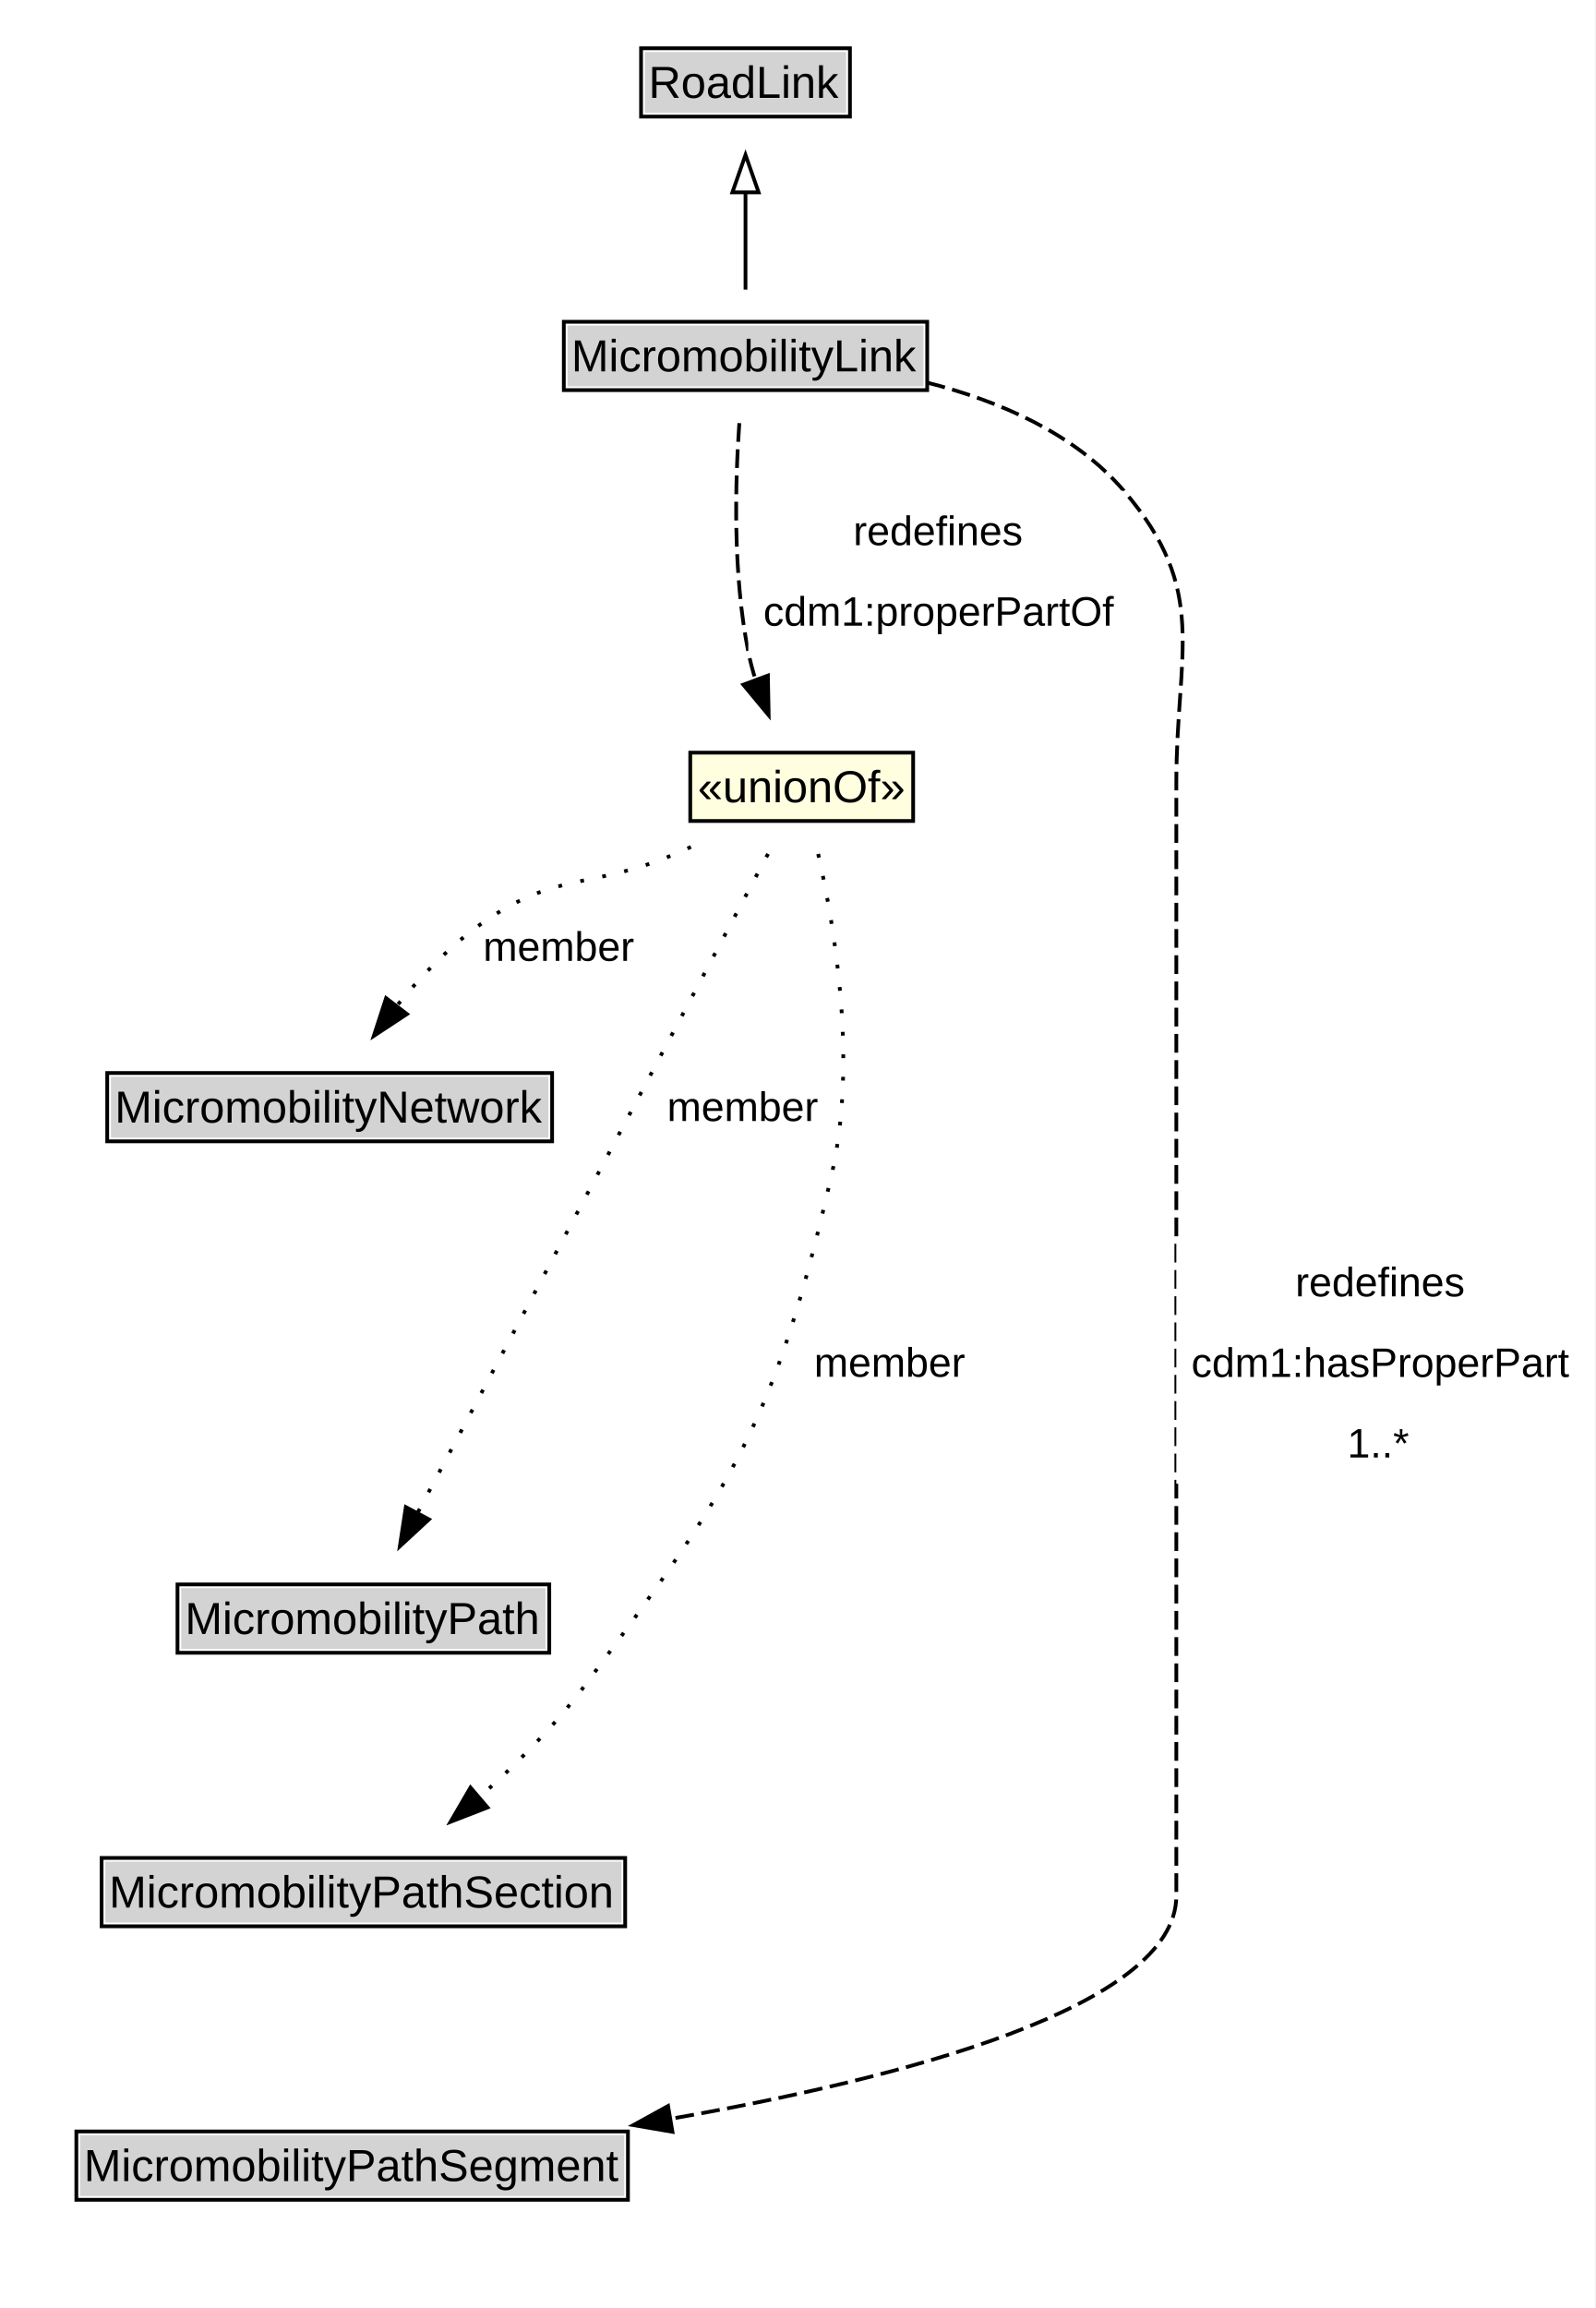
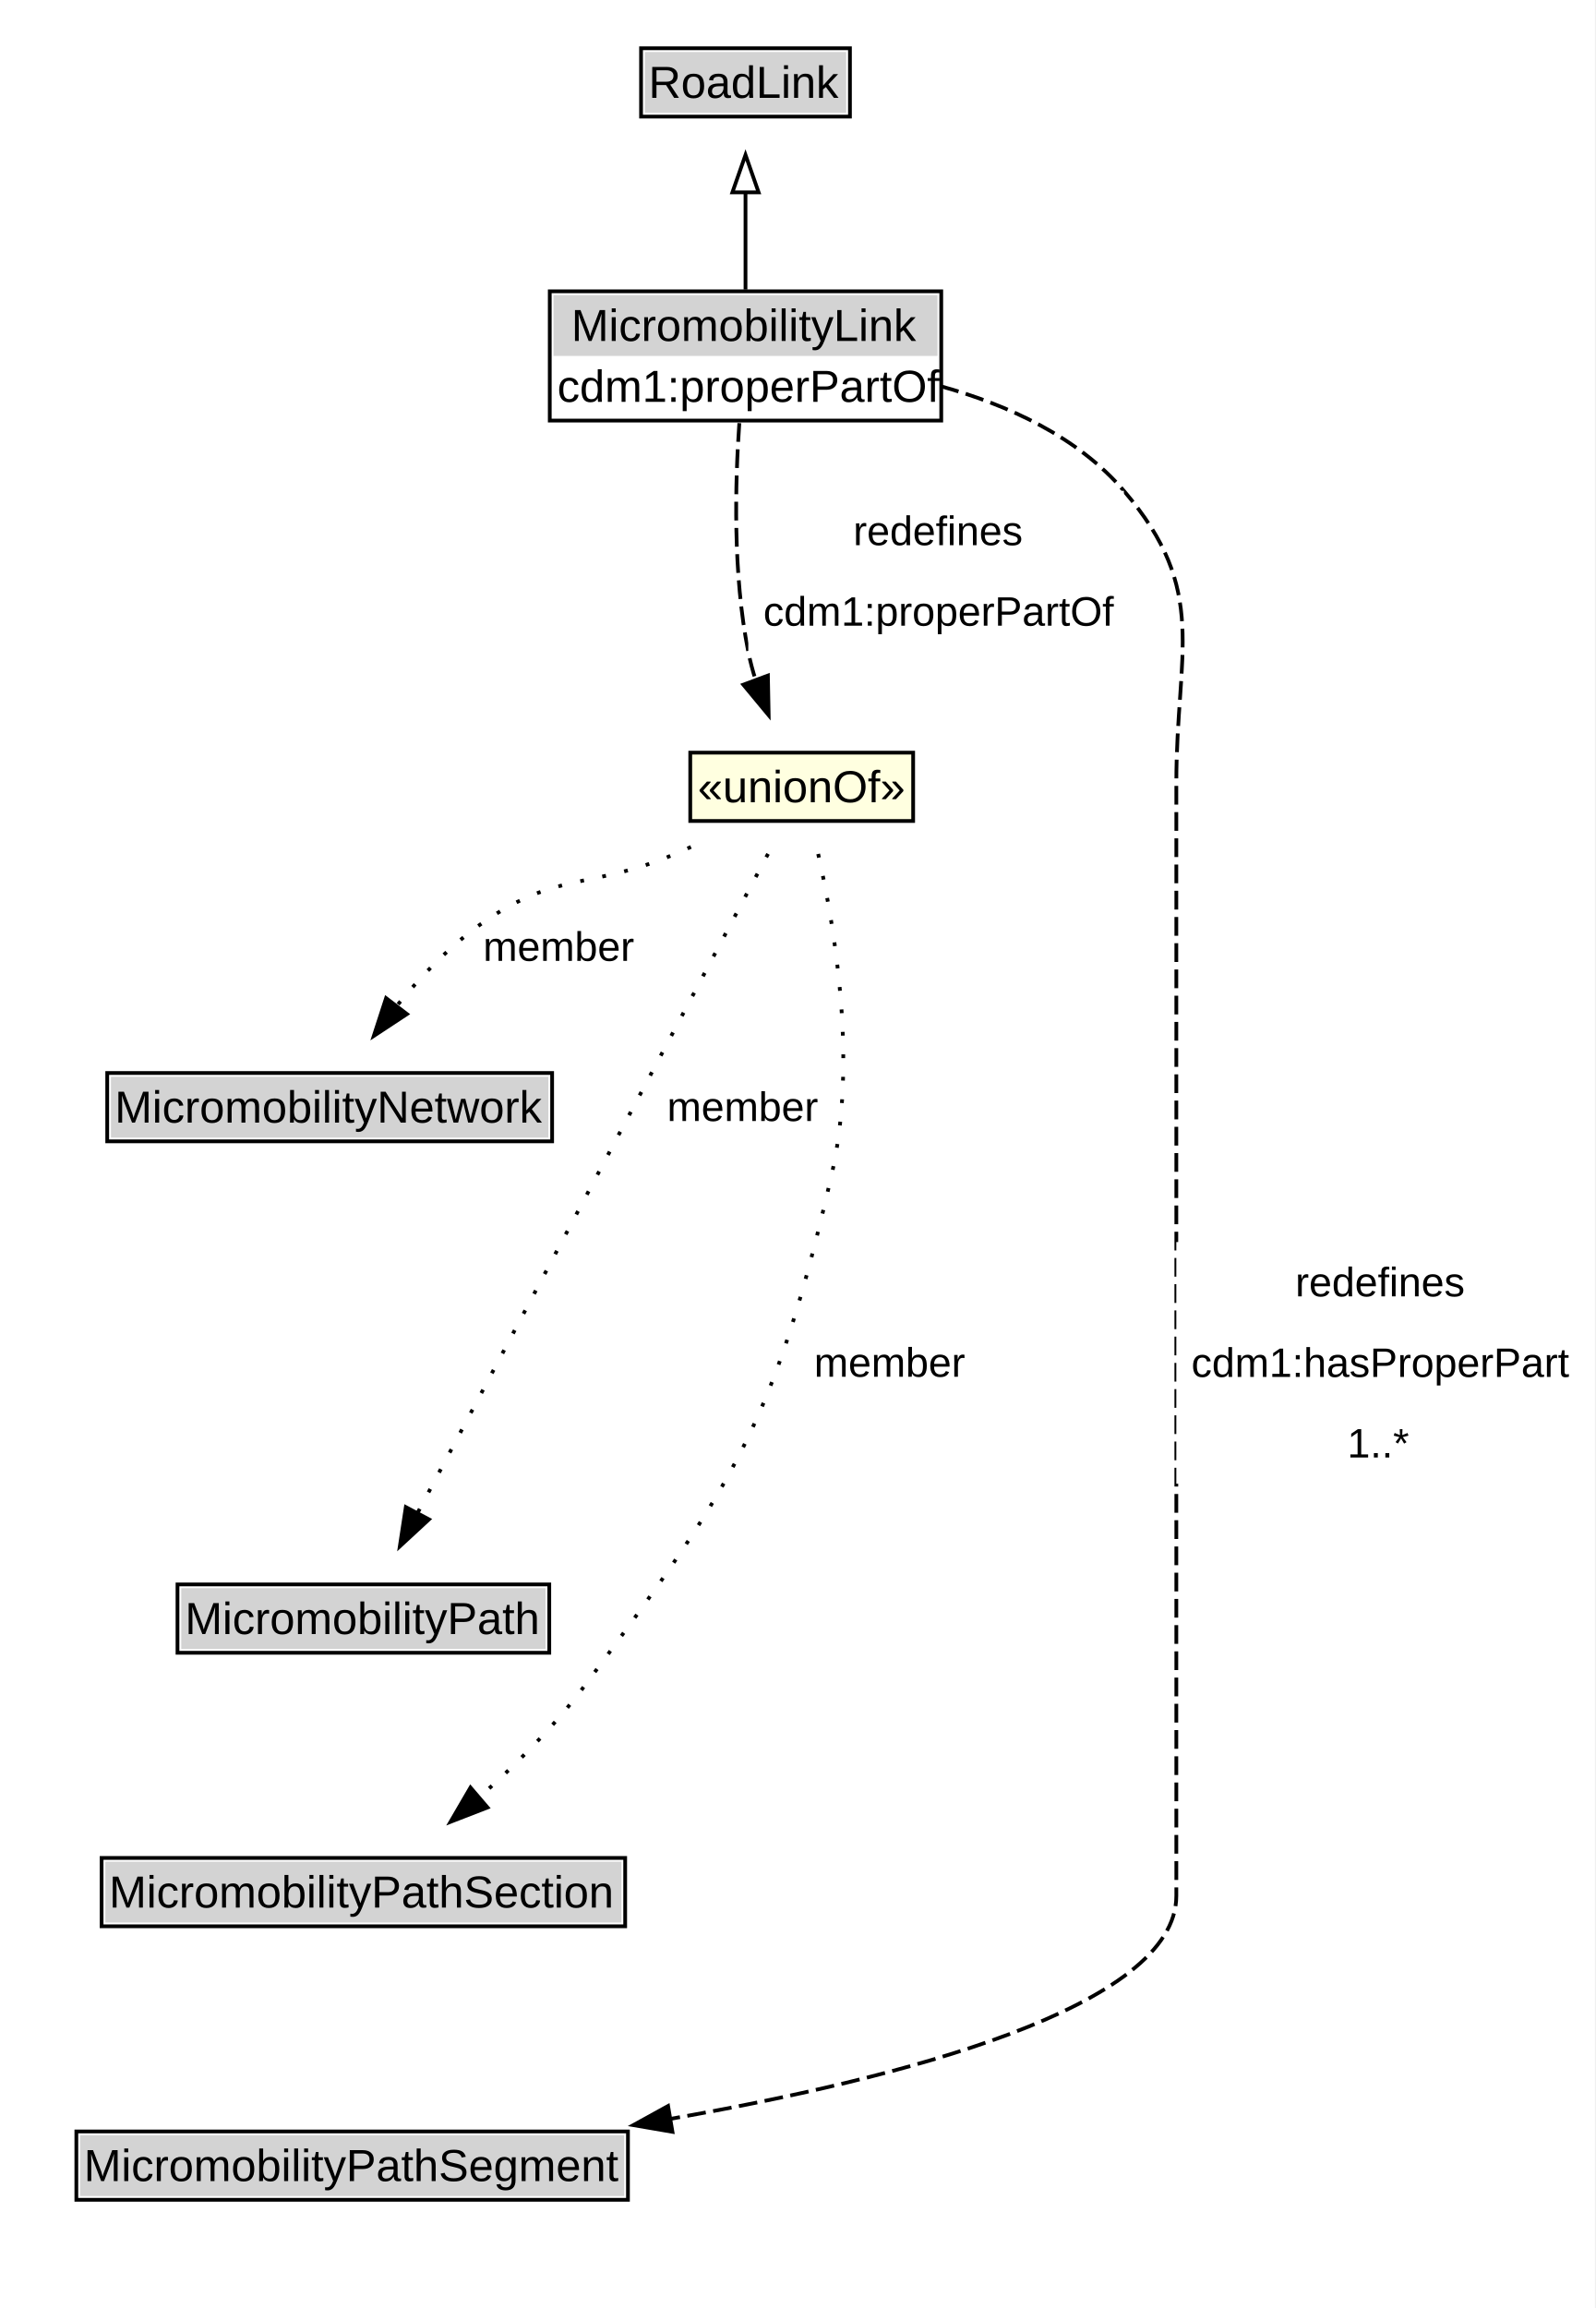
<svg xmlns="http://www.w3.org/2000/svg" xmlns:xlink="http://www.w3.org/1999/xlink" width="426pt" height="616pt" viewBox="0.00 0.00 426.00 616.00">
  <g id="graph0" class="graph" transform="scale(1 1) rotate(0) translate(4 612)">
    <polygon fill="white" stroke="none" points="-4,4 -4,-612 421.75,-612 421.75,4 -4,4" />
    <g id="clust3" class="cluster">
</g>
    <g id="node1" class="node">
      <g id="a_node1">
        <a xlink:href="../RoadLink" xlink:title="&lt;TABLE&gt;">
          <polygon fill="lightgray" stroke="none" points="168.12,-581.88 168.12,-598.12 221.88,-598.12 221.88,-581.88 168.12,-581.88" />
          <text xml:space="preserve" text-anchor="start" x="169.12" y="-585.88" font-family="Arial" font-size="12.00">RoadLink</text>
          <polygon fill="none" stroke="black" points="167.12,-580.88 167.12,-599.12 222.88,-599.12 222.88,-580.88 167.12,-580.88" />
        </a>
      </g>
    </g>
    <g id="node2" class="node">
      <g id="a_node2">
        <a xlink:href="../MicromobilityLink" xlink:title="&lt;TABLE&gt;">
-           <polygon fill="lightgray" stroke="none" points="147.5,-508.88 147.5,-525.12 242.5,-525.12 242.5,-508.88 147.5,-508.88" />
-           <text xml:space="preserve" text-anchor="start" x="148.5" y="-512.88" font-family="Arial" font-size="12.00">MicromobilityLink</text>
-           <polygon fill="none" stroke="black" points="146.5,-507.88 146.5,-526.12 243.5,-526.12 243.5,-507.88 146.5,-507.88" />
+           <polygon fill="lightgray" stroke="none" points="143.75,-517 143.75,-533.25 246.25,-533.25 246.25,-517 143.75,-517" />
+           <text xml:space="preserve" text-anchor="start" x="148.5" y="-521" font-family="Arial" font-size="12.00">MicromobilityLink</text>
+           <text xml:space="preserve" text-anchor="start" x="144.75" y="-504.75" font-family="Arial" font-size="12.00">cdm1:properPartOf</text>
+           <polygon fill="none" stroke="black" points="142.75,-499.75 142.75,-534.25 247.25,-534.25 247.25,-499.75 142.75,-499.75" />
        </a>
      </g>
    </g>
    <g id="edge1" class="edge">
      <path fill="none" stroke="black" d="M195,-534.71C195,-542.47 195,-551.92 195,-560.74" />
      <polygon fill="none" stroke="black" points="191.5,-560.66 195,-570.66 198.5,-560.66 191.5,-560.66" />
    </g>
    <g id="node7" class="node">
      <g id="a_node7">
        <a xlink:href="../MicromobilityPathSegment" xlink:title="&lt;TABLE&gt;">
          <polygon fill="lightgray" stroke="none" points="17.38,-25.88 17.38,-42.12 162.62,-42.12 162.62,-25.88 17.38,-25.88" />
          <text xml:space="preserve" text-anchor="start" x="18.38" y="-29.88" font-family="Arial" font-size="12.00">MicromobilityPathSegment</text>
          <polygon fill="none" stroke="black" points="16.38,-24.88 16.38,-43.12 163.62,-43.12 163.62,-24.88 16.38,-24.88" />
        </a>
      </g>
    </g>
-     <g id="edge11" class="edge">
-       <path fill="none" stroke="black" stroke-dasharray="5,2" d="M243.4,-509.91C262.41,-505.08 282.79,-496.44 296,-481 318.89,-454.23 310,-438.22 310,-403 310,-403 310,-403 310,-106 310,-76.33 236.6,-57.24 174.59,-46.42" />
+     <g id="edge7" class="edge">
+       <path fill="none" stroke="black" stroke-dasharray="5,2" d="M247.06,-508.93C264.98,-503.95 283.64,-495.46 296,-481 318.89,-454.23 310,-438.22 310,-403 310,-403 310,-403 310,-106 310,-76.33 236.6,-57.24 174.59,-46.42" />
      <polygon fill="black" stroke="black" points="175.5,-43.02 165.06,-44.81 174.33,-49.92 175.5,-43.02" />
      <polygon fill="white" stroke="none" points="310,-216 310,-280.5 417.75,-280.5 417.75,-216 310,-216" />
      <text xml:space="preserve" text-anchor="start" x="341.75" y="-266" font-family="Arial" font-size="11.00">redefines</text>
      <text xml:space="preserve" text-anchor="start" x="314" y="-244.5" font-family="Arial" font-size="11.00">cdm1:hasProperPart</text>
      <text xml:space="preserve" text-anchor="start" x="355.62" y="-223" font-family="Arial" font-size="11.00">1..*</text>
    </g>
    <g id="node8" class="node">
      <polygon fill="lightyellow" stroke="none" points="180.25,-392.88 180.25,-411.12 239.75,-411.12 239.75,-392.88 180.25,-392.88" />
      <text xml:space="preserve" text-anchor="start" x="182.25" y="-397.88" font-family="Arial" font-size="12.00">«unionOf»</text>
      <polygon fill="none" stroke="black" points="180.25,-392.88 180.25,-411.12 239.75,-411.12 239.75,-392.88 180.25,-392.88" />
    </g>
-     <g id="edge10" class="edge">
+     <g id="edge11" class="edge">
      <path fill="none" stroke="black" stroke-dasharray="5,2" d="M193.35,-499.07C192.22,-483.15 191.59,-458.71 195.75,-438 196.25,-435.49 196.93,-432.93 197.73,-430.4" />
      <polygon fill="black" stroke="black" points="200.98,-431.7 201.18,-421.11 194.42,-429.26 200.98,-431.7" />
      <polygon fill="white" stroke="none" points="195.75,-438 195.75,-481 296,-481 296,-438 195.75,-438" />
      <text xml:space="preserve" text-anchor="start" x="223.75" y="-466.5" font-family="Arial" font-size="11.00">redefines</text>
      <text xml:space="preserve" text-anchor="start" x="199.75" y="-445" font-family="Arial" font-size="11.00">cdm1:properPartOf</text>
    </g>
    <g id="node4" class="node">
      <g id="a_node4">
        <a xlink:href="../MicromobilityNetwork" xlink:title="&lt;TABLE&gt;">
          <polygon fill="lightgray" stroke="none" points="25.62,-308.38 25.62,-324.62 142.38,-324.62 142.38,-308.38 25.62,-308.38" />
          <text xml:space="preserve" text-anchor="start" x="26.62" y="-312.38" font-family="Arial" font-size="12.00">MicromobilityNetwork</text>
          <polygon fill="none" stroke="black" points="24.62,-307.38 24.62,-325.62 143.38,-325.62 143.38,-307.38 24.62,-307.38" />
        </a>
      </g>
    </g>
    <g id="node5" class="node">
      <g id="a_node5">
        <a xlink:href="../MicromobilityPath" xlink:title="&lt;TABLE&gt;">
          <polygon fill="lightgray" stroke="none" points="44.38,-171.88 44.38,-188.12 141.62,-188.12 141.62,-171.88 44.38,-171.88" />
          <text xml:space="preserve" text-anchor="start" x="45.38" y="-175.88" font-family="Arial" font-size="12.00">MicromobilityPath</text>
          <polygon fill="none" stroke="black" points="43.38,-170.88 43.38,-189.12 142.62,-189.12 142.62,-170.88 43.38,-170.88" />
        </a>
      </g>
    </g>
    <g id="node6" class="node">
      <g id="a_node6">
        <a xlink:href="../MicromobilityPathSection" xlink:title="&lt;TABLE&gt;">
          <polygon fill="lightgray" stroke="none" points="24.12,-98.88 24.12,-115.12 161.88,-115.12 161.88,-98.88 24.12,-98.88" />
          <text xml:space="preserve" text-anchor="start" x="25.12" y="-102.88" font-family="Arial" font-size="12.00">MicromobilityPathSection</text>
          <polygon fill="none" stroke="black" points="23.12,-97.88 23.12,-116.12 162.88,-116.12 162.88,-97.88 23.12,-97.88" />
        </a>
      </g>
    </g>
-     <g id="edge7" class="edge">
+     <g id="edge8" class="edge">
      <path fill="none" stroke="black" stroke-dasharray="1,5" d="M180.43,-385.95C178.94,-385.27 177.46,-384.62 176,-384 153.98,-374.63 144.96,-379.58 125.25,-366 116.39,-359.89 108.3,-351.42 101.68,-343.26" />
      <polygon fill="black" stroke="black" points="104.63,-341.35 95.78,-335.52 99.06,-345.6 104.63,-341.35" />
      <text xml:space="preserve" text-anchor="middle" x="145.12" y="-355.55" font-family="Arial" font-size="11.00">member</text>
    </g>
-     <g id="edge8" class="edge">
+     <g id="edge9" class="edge">
      <path fill="none" stroke="black" stroke-dasharray="1,5" d="M201.01,-384.1C180.85,-346.19 131.87,-254.08 107.4,-208.08" />
      <polygon fill="black" stroke="black" points="110.51,-206.48 102.73,-199.29 104.33,-209.76 110.51,-206.48" />
      <text xml:space="preserve" text-anchor="middle" x="194.22" y="-312.8" font-family="Arial" font-size="11.00">member</text>
    </g>
-     <g id="edge9" class="edge">
+     <g id="edge10" class="edge">
      <path fill="none" stroke="black" stroke-dasharray="1,5" d="M214.4,-384.08C219.02,-363.57 224.78,-328.08 218,-298.5 202.95,-232.82 192.24,-216.05 152,-162 143.92,-151.15 133.44,-140.73 123.56,-131.99" />
      <polygon fill="black" stroke="black" points="126.14,-129.59 116.26,-125.76 121.59,-134.91 126.14,-129.59" />
      <text xml:space="preserve" text-anchor="middle" x="233.46" y="-244.55" font-family="Arial" font-size="11.00">member</text>
    </g>
  </g>
</svg>
